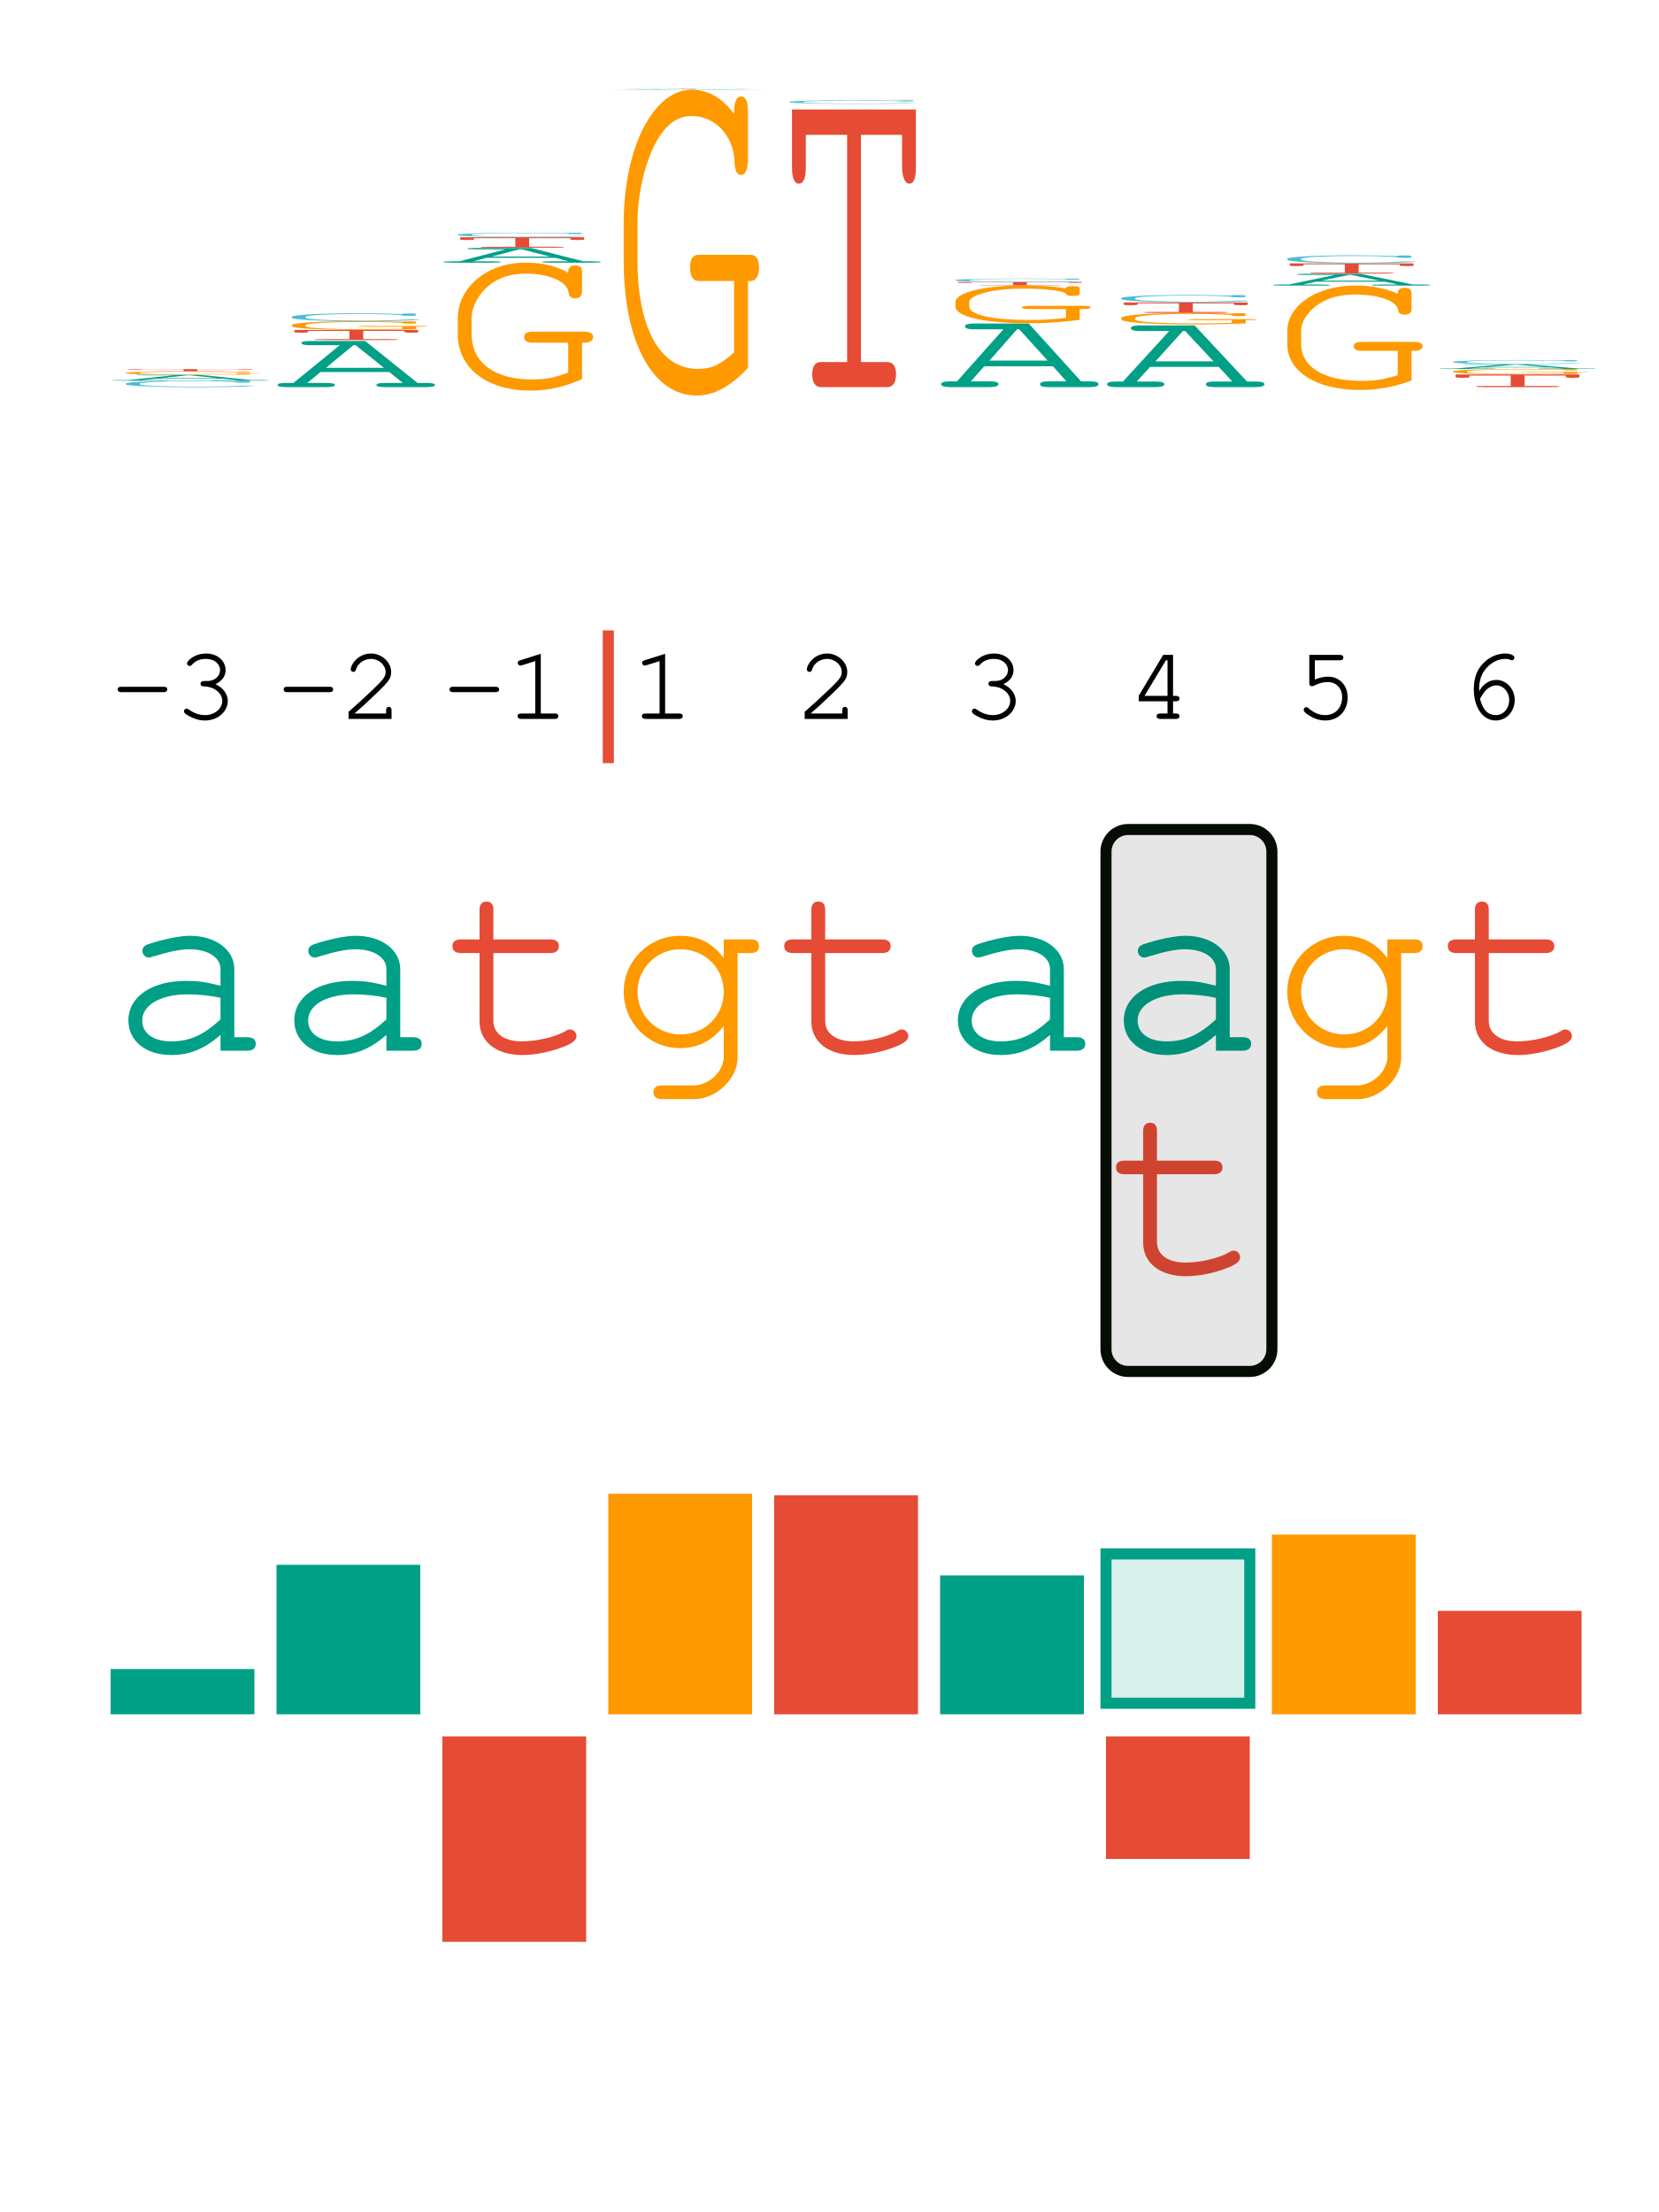
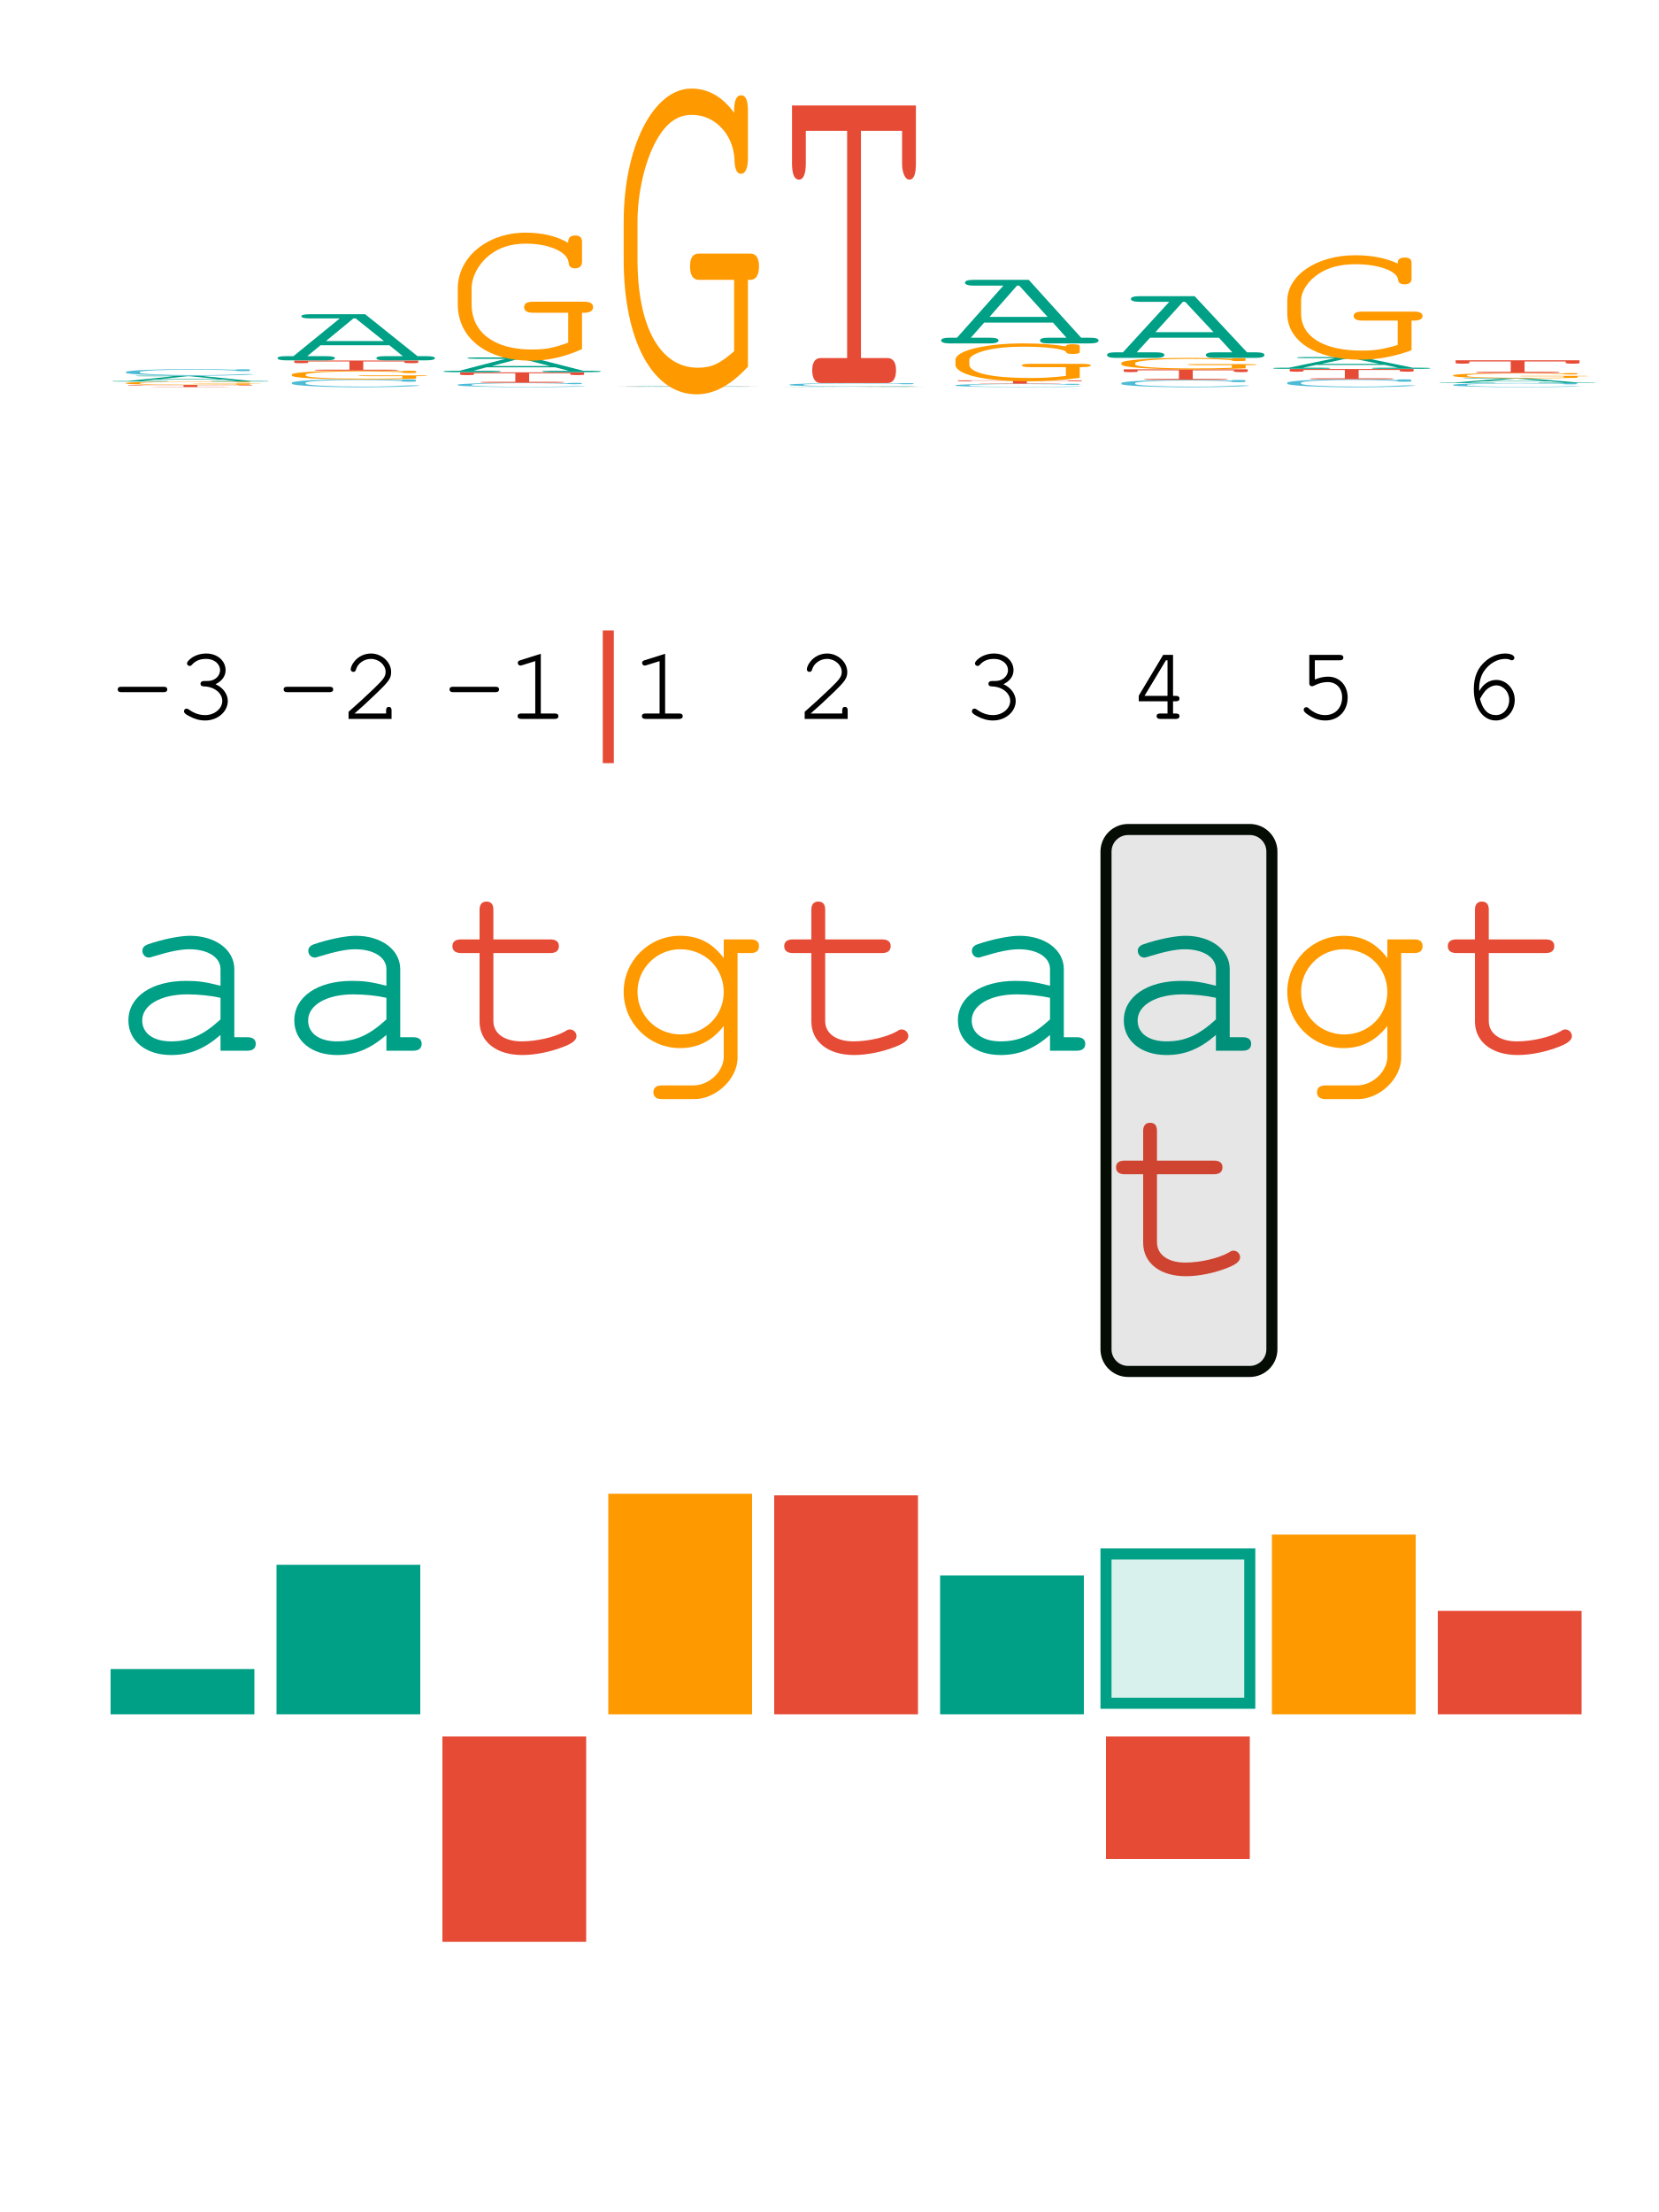
<svg xmlns="http://www.w3.org/2000/svg" width="150" height="200">
  <style>
-         text { font: 24px courier, monospace; }
-         text.t20 { font: 20px courier, monospace; }
-         text.t14 { font: 14px courier, monospace; }
-         text.t12 { font: 12px courier, monospace; }
-     </style>
+   text { font: 24px courier, monospace; }
+   text.t20 { font: 20px courier, monospace; }
+   text.t14 { font: 14px courier, monospace; }
+   text.t12 { font: 12px courier, monospace; }
+   </style>
  <g>
-     <g transform="translate(10,35) scale(1,0.042389)">
+     <g transform="translate(10,35) scale(1,0.014523)">
+       <text x="0" y="0" fill="#e64b35">T</text>
+     </g>
+     <g transform="translate(10,34.79968) scale(1,0.021962)">
+       <text x="0" y="0" fill="#ff9900">G</text>
+     </g>
+     <g transform="translate(10,34.49675) scale(1,0.039201)">
+       <text x="0" y="0" fill="#00A087">A</text>
+     </g>
+     <g transform="translate(10,33.95604) scale(1,0.042389)">
      <text x="0" y="0" fill="#4dbbd5">C</text>
    </g>
-     <g transform="translate(10,34.41532) scale(1,0.039201)">
+     <g transform="translate(25,35) scale(1,0.05173)">
+       <text x="0" y="0" fill="#4dbbd5">C</text>
+     </g>
+     <g transform="translate(25,34.28648) scale(1,0.056565)">
+       <text x="0" y="0" fill="#ff9900">G</text>
+     </g>
+     <g transform="translate(25,33.50627) scale(1,0.067201)">
+       <text x="0" y="0" fill="#e64b35">T</text>
+     </g>
+     <g transform="translate(25,32.57936) scale(1,0.308449)">
      <text x="0" y="0" fill="#00A087">A</text>
    </g>
-     <g transform="translate(10,33.87461) scale(1,0.021962)">
+     <g transform="translate(40,35) scale(1,0.02834)">
+       <text x="0" y="0" fill="#4dbbd5">C</text>
+     </g>
+     <g transform="translate(40,34.6091) scale(1,0.069838)">
+       <text x="0" y="0" fill="#e64b35">T</text>
+     </g>
+     <g transform="translate(40,33.64583) scale(1,0.098177)">
+       <text x="0" y="0" fill="#00A087">A</text>
+     </g>
+     <g transform="translate(40,32.29166) scale(1,0.815783)">
      <text x="0" y="0" fill="#ff9900">G</text>
    </g>
-     <g transform="translate(10,33.57169) scale(1,0.014523)">
+     <g transform="translate(55,35) scale(1,0.001956)">
+       <text x="0" y="0" fill="#4dbbd5">C</text>
+     </g>
+     <g transform="translate(55,34.97301) scale(1,0.001956)">
      <text x="0" y="0" fill="#e64b35">T</text>
    </g>
-     <g transform="translate(25,35) scale(1,0.308449)">
+     <g transform="translate(55,34.94603) scale(1,0.003913)">
      <text x="0" y="0" fill="#00A087">A</text>
    </g>
-     <g transform="translate(25,30.74554) scale(1,0.067201)">
+     <g transform="translate(55,34.89206) scale(1,1.948552)">
+       <text x="0" y="0" fill="#ff9900">G</text>
+     </g>
+     <g transform="translate(70,35) scale(1,0.001883)">
+       <text x="0" y="0" fill="#00A087">A</text>
+     </g>
+     <g transform="translate(70,34.97402) scale(1,0.001883)">
+       <text x="0" y="0" fill="#ff9900">G</text>
+     </g>
+     <g transform="translate(70,34.94804) scale(1,0.022601)">
+       <text x="0" y="0" fill="#4dbbd5">C</text>
+     </g>
+     <g transform="translate(70,34.6363) scale(1,1.857075)">
      <text x="0" y="0" fill="#e64b35">T</text>
    </g>
-     <g transform="translate(25,29.81863) scale(1,0.056565)">
+     <g transform="translate(85,35) scale(1,0.022084)">
+       <text x="0" y="0" fill="#4dbbd5">C</text>
+     </g>
+     <g transform="translate(85,34.69539) scale(1,0.022797)">
+       <text x="0" y="0" fill="#e64b35">T</text>
+     </g>
+     <g transform="translate(85,34.38096) scale(1,0.241501)">
      <text x="0" y="0" fill="#ff9900">G</text>
    </g>
-     <g transform="translate(25,29.03842) scale(1,0.05173)">
+     <g transform="translate(85,31.04991) scale(1,0.425298)">
+       <text x="0" y="0" fill="#00A087">A</text>
+     </g>
+     <g transform="translate(100,35) scale(1,0.047735)">
      <text x="0" y="0" fill="#4dbbd5">C</text>
    </g>
-     <g transform="translate(40,35) scale(1,0.815783)">
+     <g transform="translate(100,34.34159) scale(1,0.070092)">
+       <text x="0" y="0" fill="#e64b35">T</text>
+     </g>
+     <g transform="translate(100,33.3748) scale(1,0.073717)">
      <text x="0" y="0" fill="#ff9900">G</text>
    </g>
-     <g transform="translate(40,23.74782) scale(1,0.098177)">
+     <g transform="translate(100,32.358) scale(1,0.412697)">
      <text x="0" y="0" fill="#00A087">A</text>
    </g>
-     <g transform="translate(40,22.39365) scale(1,0.069838)">
+     <g transform="translate(115,35) scale(1,0.051793)">
+       <text x="0" y="0" fill="#4dbbd5">C</text>
+     </g>
+     <g transform="translate(115,34.28562) scale(1,0.068194)">
      <text x="0" y="0" fill="#e64b35">T</text>
    </g>
-     <g transform="translate(40,21.43037) scale(1,0.02834)">
+     <g transform="translate(115,33.34501) scale(1,0.078552)">
+       <text x="0" y="0" fill="#00A087">A</text>
+     </g>
+     <g transform="translate(115,32.26153) scale(1,0.665538)">
+       <text x="0" y="0" fill="#ff9900">G</text>
+     </g>
+     <g transform="translate(130,35) scale(1,0.026966)">
      <text x="0" y="0" fill="#4dbbd5">C</text>
    </g>
-     <g transform="translate(55,35) scale(1,1.948552)">
+     <g transform="translate(130,34.62806) scale(1,0.031756)">
+       <text x="0" y="0" fill="#00A087">A</text>
+     </g>
+     <g transform="translate(130,34.19004) scale(1,0.033885)">
      <text x="0" y="0" fill="#ff9900">G</text>
    </g>
-     <g transform="translate(55,8.123419) scale(1,0.003913)">
-       <text x="0" y="0" fill="#00A087">A</text>
-     </g>
-     <g transform="translate(55,8.06945) scale(1,0.001956)">
-       <text x="0" y="0" fill="#4dbbd5">C</text>
-     </g>
-     <g transform="translate(55,8.042465) scale(1,0.001956)">
+     <g transform="translate(130,33.72267) scale(1,0.084801)">
      <text x="0" y="0" fill="#e64b35">T</text>
-     </g>
-     <g transform="translate(70,35) scale(1,1.857075)">
-       <text x="0" y="0" fill="#e64b35">T</text>
-     </g>
-     <g transform="translate(70,9.385177) scale(1,0.022601)">
-       <text x="0" y="0" fill="#4dbbd5">C</text>
-     </g>
-     <g transform="translate(70,9.073434) scale(1,0.001883)">
-       <text x="0" y="0" fill="#00A087">A</text>
-     </g>
-     <g transform="translate(70,9.047456) scale(1,0.001883)">
-       <text x="0" y="0" fill="#ff9900">G</text>
-     </g>
-     <g transform="translate(85,35) scale(1,0.425298)">
-       <text x="0" y="0" fill="#00A087">A</text>
-     </g>
-     <g transform="translate(85,29.13382) scale(1,0.241501)">
-       <text x="0" y="0" fill="#ff9900">G</text>
-     </g>
-     <g transform="translate(85,25.80277) scale(1,0.022797)">
-       <text x="0" y="0" fill="#e64b35">T</text>
-     </g>
-     <g transform="translate(85,25.48834) scale(1,0.022084)">
-       <text x="0" y="0" fill="#4dbbd5">C</text>
-     </g>
-     <g transform="translate(100,35) scale(1,0.412697)">
-       <text x="0" y="0" fill="#00A087">A</text>
-     </g>
-     <g transform="translate(100,29.30763) scale(1,0.073717)">
-       <text x="0" y="0" fill="#ff9900">G</text>
-     </g>
-     <g transform="translate(100,28.29083) scale(1,0.070092)">
-       <text x="0" y="0" fill="#e64b35">T</text>
-     </g>
-     <g transform="translate(100,27.32405) scale(1,0.047735)">
-       <text x="0" y="0" fill="#4dbbd5">C</text>
-     </g>
-     <g transform="translate(115,35) scale(1,0.665538)">
-       <text x="0" y="0" fill="#ff9900">G</text>
-     </g>
-     <g transform="translate(115,25.82017) scale(1,0.078552)">
-       <text x="0" y="0" fill="#00A087">A</text>
-     </g>
-     <g transform="translate(115,24.73668) scale(1,0.068194)">
-       <text x="0" y="0" fill="#e64b35">T</text>
-     </g>
-     <g transform="translate(115,23.79608) scale(1,0.051793)">
-       <text x="0" y="0" fill="#4dbbd5">C</text>
-     </g>
-     <g transform="translate(130,35) scale(1,0.084801)">
-       <text x="0" y="0" fill="#e64b35">T</text>
-     </g>
-     <g transform="translate(130,33.83034) scale(1,0.033885)">
-       <text x="0" y="0" fill="#ff9900">G</text>
-     </g>
-     <g transform="translate(130,33.36296) scale(1,0.031756)">
-       <text x="0" y="0" fill="#00A087">A</text>
-     </g>
-     <g transform="translate(130,32.92495) scale(1,0.026966)">
-       <text x="0" y="0" fill="#4dbbd5">C</text>
    </g>
    <g transform="translate(10,65) scale(0.4,0.4) ">
      <text x="0" y="0" fill="black">-3</text>
    </g>
    <g transform="translate(25,65) scale(0.4,0.4) ">
      <text x="0" y="0" fill="black">-2</text>
    </g>
    <g transform="translate(40,65) scale(0.4,0.4) ">
      <text x="0" y="0" fill="black">-1</text>
    </g>
    <g transform="translate(57,65) scale(0.4,0.4) ">
      <text x="0" y="0" fill="black">1</text>
    </g>
    <g transform="translate(72,65) scale(0.4,0.4) ">
      <text x="0" y="0" fill="black">2</text>
    </g>
    <g transform="translate(87,65) scale(0.4,0.4) ">
      <text x="0" y="0" fill="black">3</text>
    </g>
    <g transform="translate(102,65) scale(0.4,0.4) ">
      <text x="0" y="0" fill="black">4</text>
    </g>
    <g transform="translate(117,65) scale(0.4,0.4) ">
      <text x="0" y="0" fill="black">5</text>
    </g>
    <g transform="translate(132,65) scale(0.4,0.4) ">
      <text x="0" y="0" fill="black">6</text>
    </g>
    <line x1="55" y1="57" x2="55" y2="69" stroke="#e64b35" />
    <text x="10" y="95" fill="#00A087">a</text>
    <text x="25" y="95" fill="#00A087">a</text>
    <text x="40" y="95" fill="#e64b35">t</text>
    <text x="55" y="95" fill="#ff9900">g</text>
    <text x="70" y="95" fill="#e64b35">t</text>
    <text x="85" y="95" fill="#00A087">a</text>
    <text x="100" y="95" fill="#00A087">a</text>
    <text x="115" y="95" fill="#ff9900">g</text>
    <text x="130" y="95" fill="#e64b35">t</text>
    <text x="100" y="115" fill="#e64b35">t</text>
    <rect x="100" y="75" width="15" height="49" rx="2" fill-opacity="0.1" style="stroke-width:1; stroke:rgb(4, 12, 4);" />
    <rect x="10" y="150.907" width="13" height="4.093" style="fill:#00A087" />
    <rect x="25" y="141.484" width="13" height="13.516" style="fill:#00A087" />
    <rect x="40" y="157" width="13" height="18.573" style="fill:#e64b35" />
    <rect x="55" y="135.058" width="13" height="19.942" style="fill:#ff9900" />
    <rect x="70" y="135.203" width="13" height="19.797" style="fill:#e64b35" />
    <rect x="85" y="142.442" width="13" height="12.558" style="fill:#00A087" />
    <rect x="100" y="140.5" width="13" height="13.5" style="stroke:#00A087;stroke-width:1;fill:#00A087;fill-opacity:0.15" />
    <rect x="100" y="157" width="13" height="11.078" style="fill:#e64b35" />
    <rect x="115" y="138.752" width="13" height="16.248" style="fill:#ff9900" />
    <rect x="130" y="145.649" width="13" height="9.351" style="fill:#e64b35" />
  </g>
</svg>
